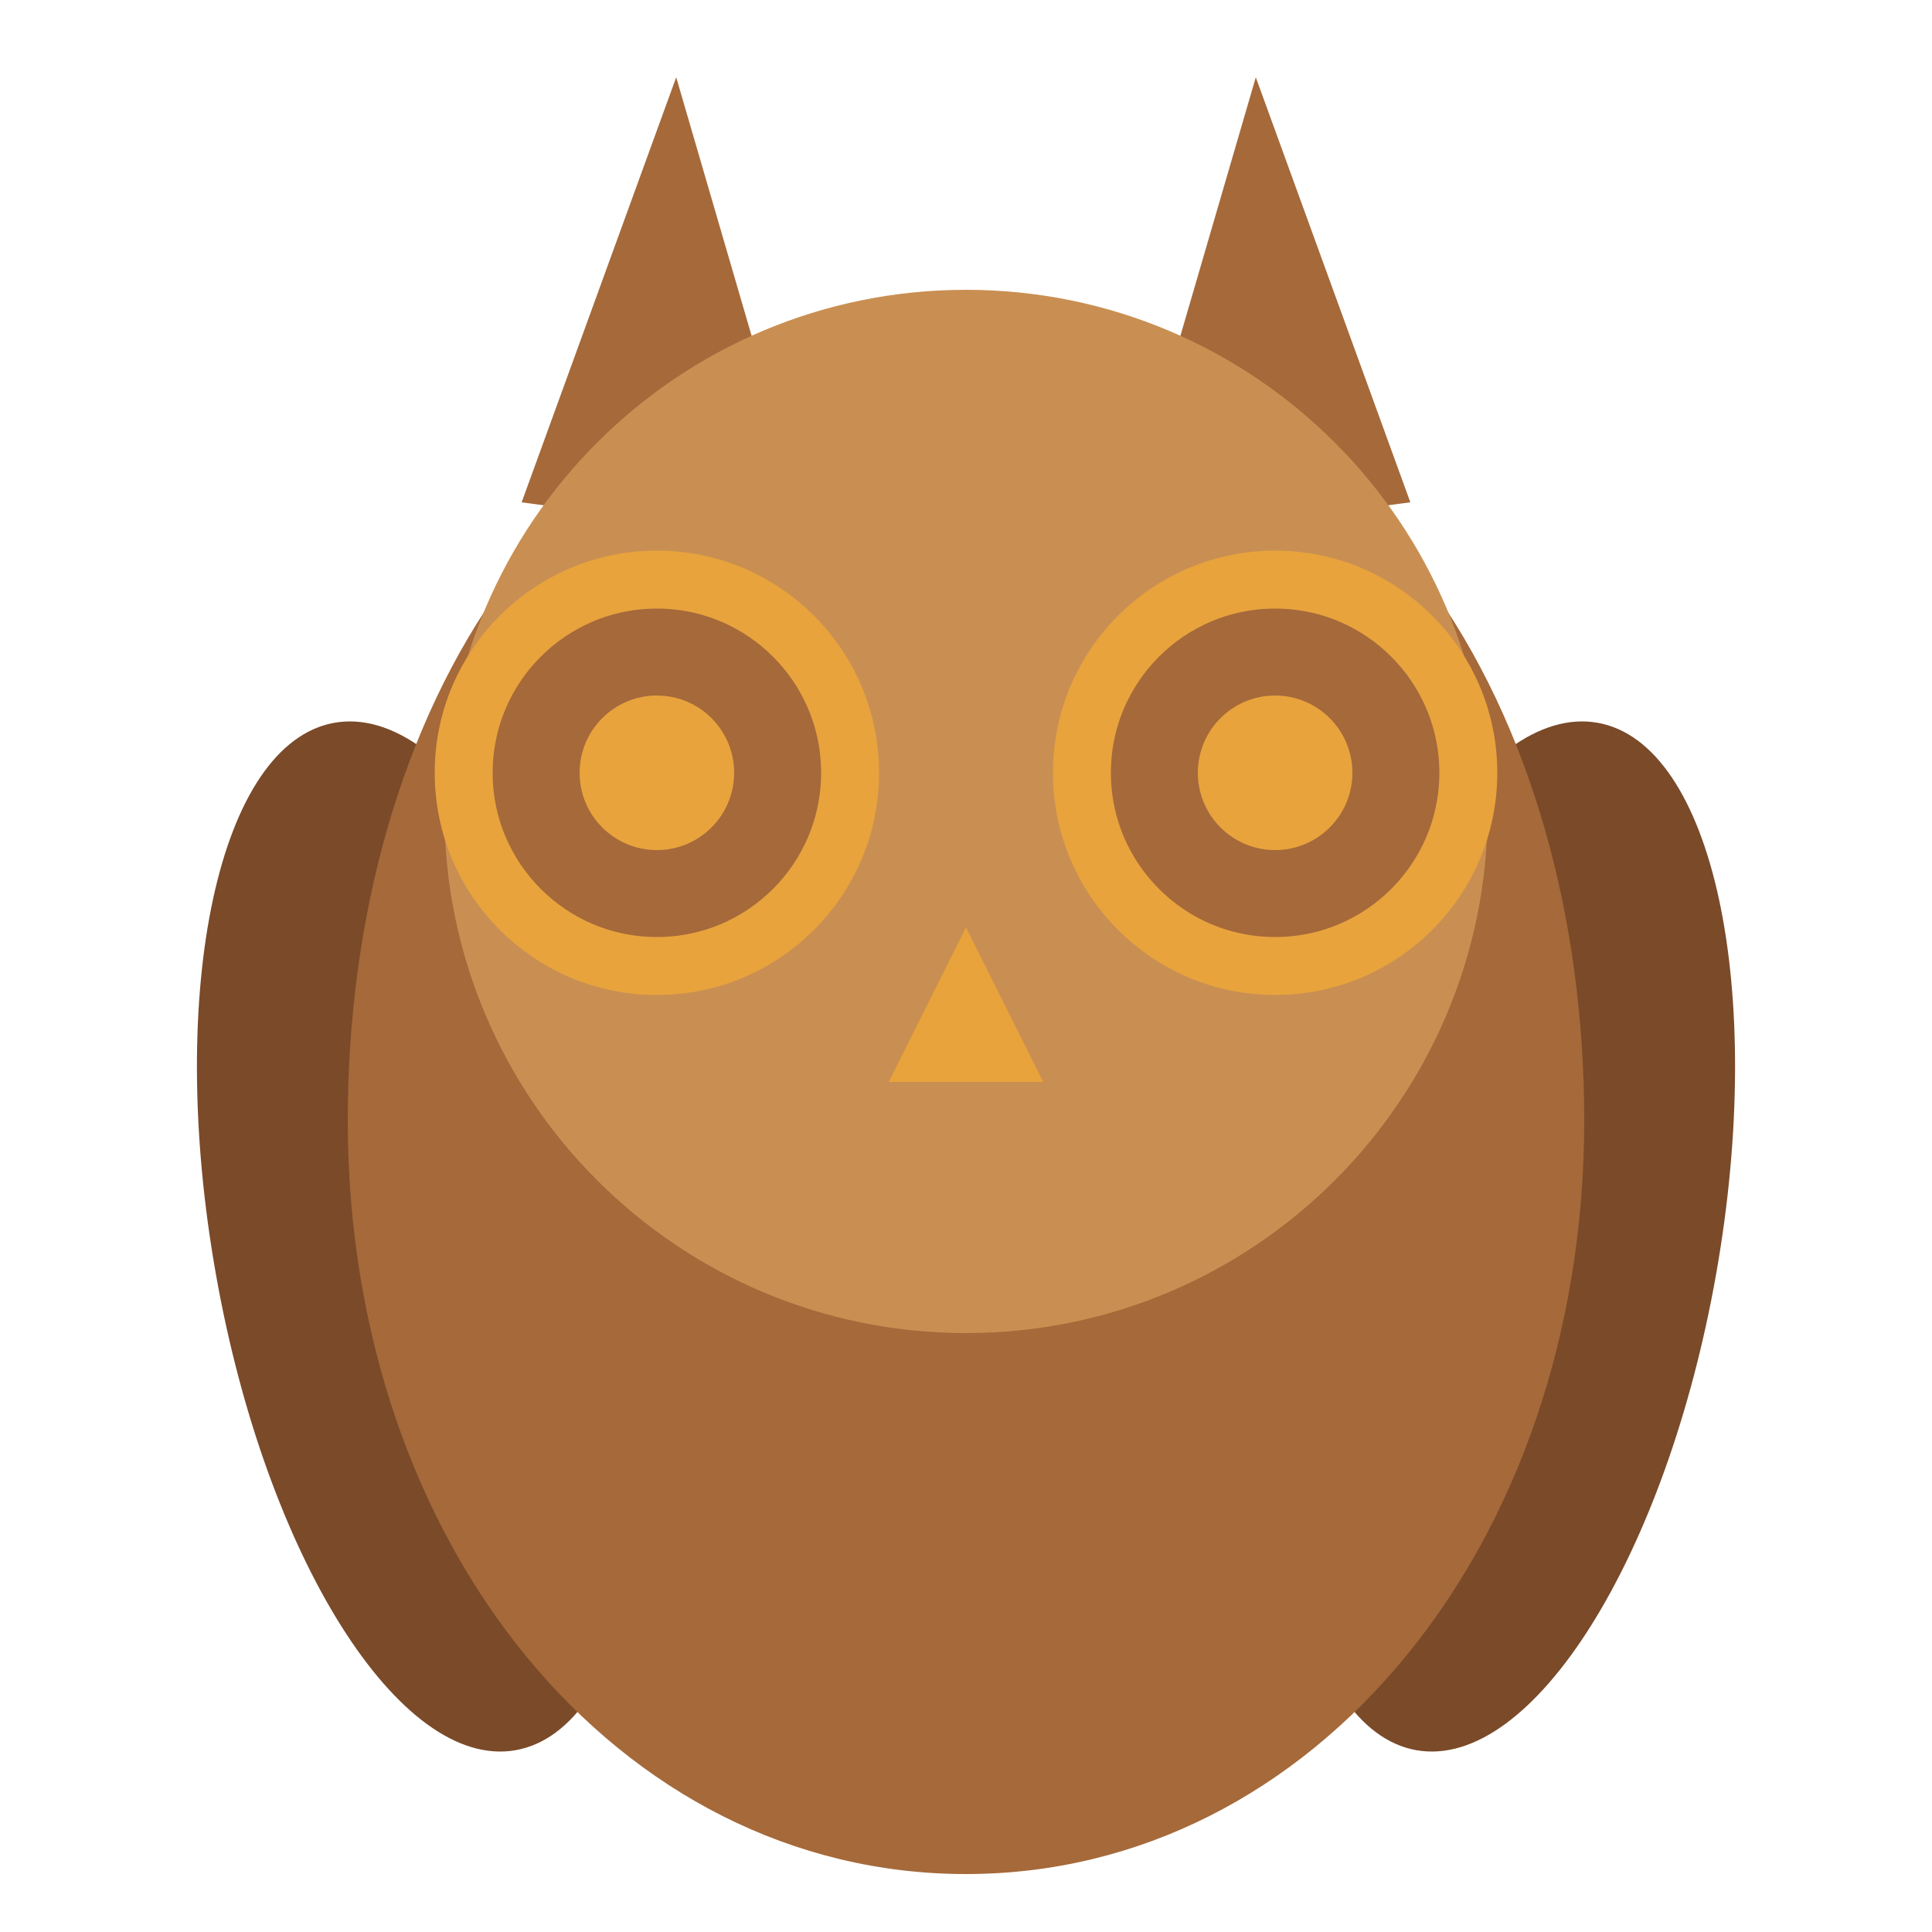
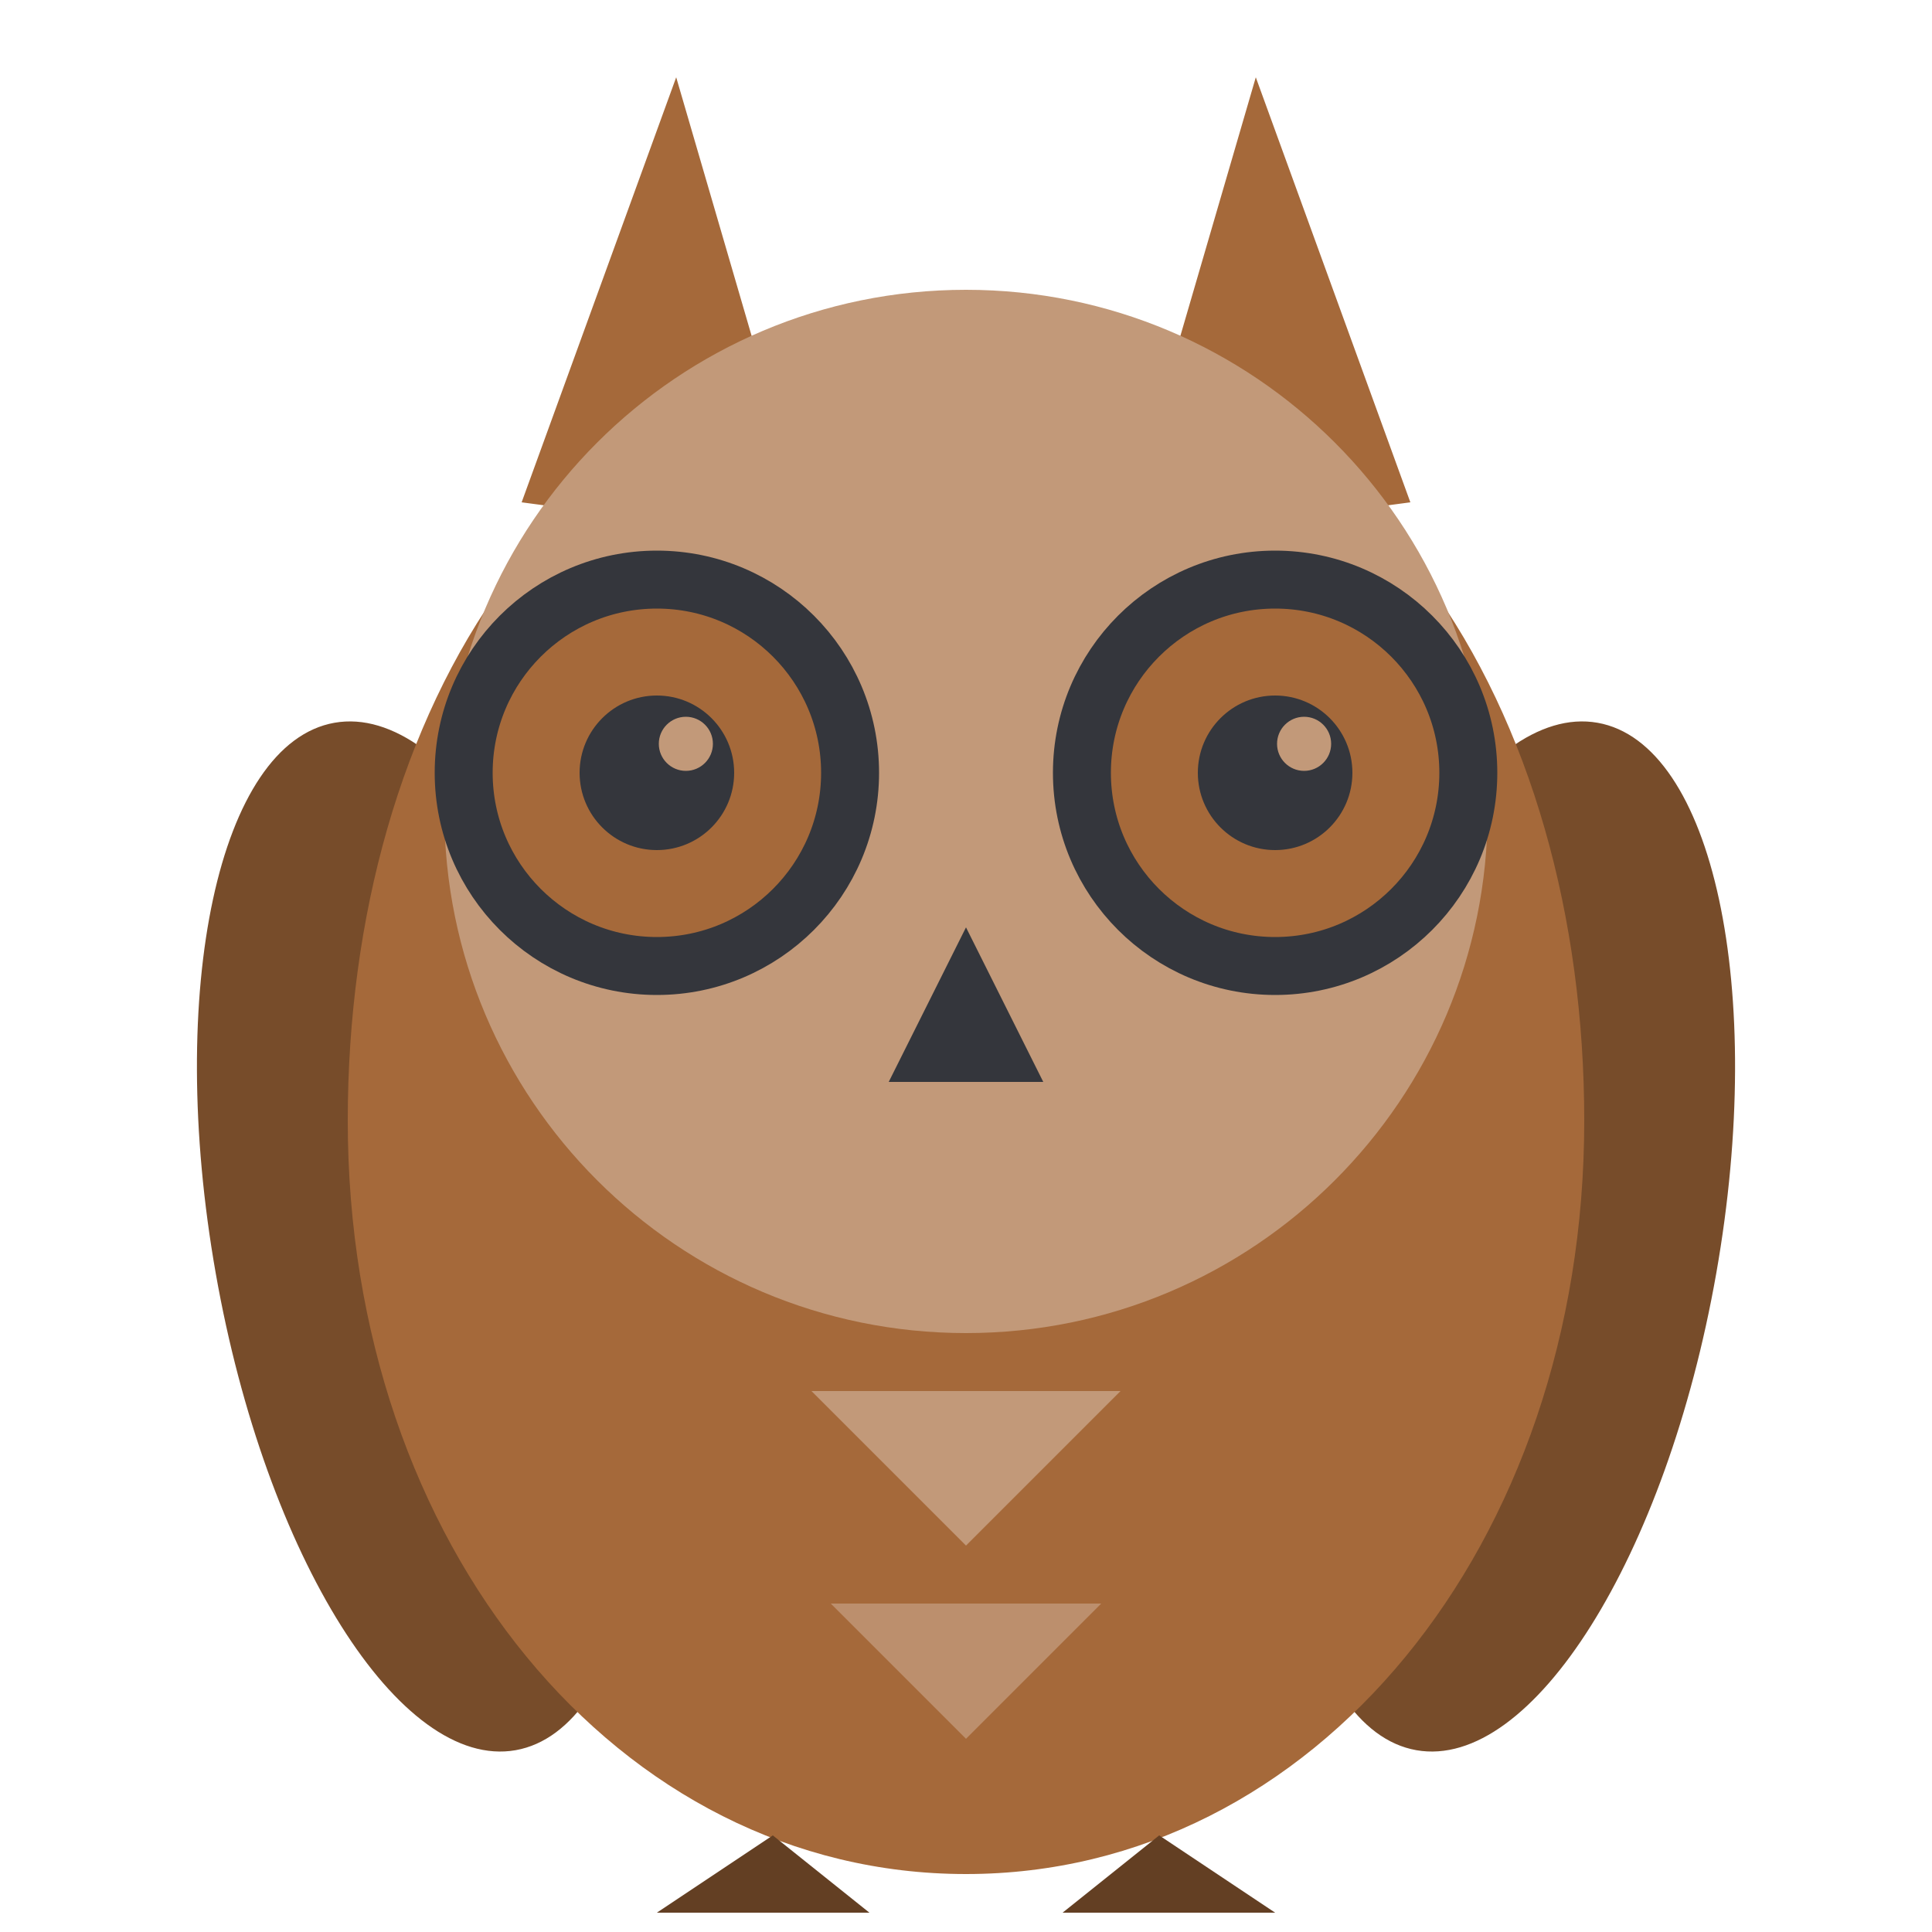
<svg xmlns="http://www.w3.org/2000/svg" viewBox="0 0 100 100" width="1024" height="1024">
-   <ellipse cx="22" cy="64" rx="11" ry="27" transform="rotate(-10 22 64)" fill="#7a4a29" />
-   <ellipse cx="78" cy="64" rx="11" ry="27" transform="rotate(10 78 64)" fill="#7a4a29" />
+   <ellipse cx="22" cy="64" rx="11" ry="27" transform="rotate(-10 22 64)" fill="#774c2a" />
+   <ellipse cx="78" cy="64" rx="11" ry="27" transform="rotate(10 78 64)" fill="#774c2a" />
  <path d="M 50 18 C 29 18 18 37 18 58 C 18 80 32 97 50 97 C 68 97 82 80 82 58 C 82 37 71 18 50 18 Z" fill="#a5693a" />
  <polygon points="27,26 35,4 42,28" fill="#a5693a" />
  <polygon points="73,26 65,4 58,28" fill="#a5693a" />
-   <circle cx="50" cy="42" r="27" fill="#c98f52" />
-   <circle cx="34" cy="40" r="10" fill="#a5693a" stroke="#e8a33d" stroke-width="3" />
-   <circle cx="66" cy="40" r="10" fill="#a5693a" stroke="#e8a33d" stroke-width="3" />
-   <circle cx="34" cy="40" r="4" fill="#e8a33d" />
-   <circle cx="66" cy="40" r="4" fill="#e8a33d" />
-   <polygon points="50,48 46,56 54,56" fill="#e8a33d" />
+   <circle cx="50" cy="42" r="27" fill="#c29979" />
+   <polygon points="50,80 42,72 58,72" fill="#c29979" />
+   <polygon points="50,90 43,83 57,83" fill="#c29979" opacity="0.8" />
+   <polygon points="40,95 45,99 34,99" fill="#633f23" />
+   <polygon points="60,95 55,99 66,99" fill="#633f23" />
+   <circle cx="34" cy="40" r="10" fill="#a5693a" stroke="#34363c" stroke-width="3" />
+   <circle cx="66" cy="40" r="10" fill="#a5693a" stroke="#34363c" stroke-width="3" />
+   <circle cx="34" cy="40" r="4" fill="#34363c" />
+   <circle cx="66" cy="40" r="4" fill="#34363c" />
+   <circle cx="35.5" cy="38.5" r="1.4" fill="#c29979" />
+   <circle cx="67.5" cy="38.5" r="1.4" fill="#c29979" />
+   <polygon points="50,48 46,56 54,56" fill="#34363c" />
</svg>
